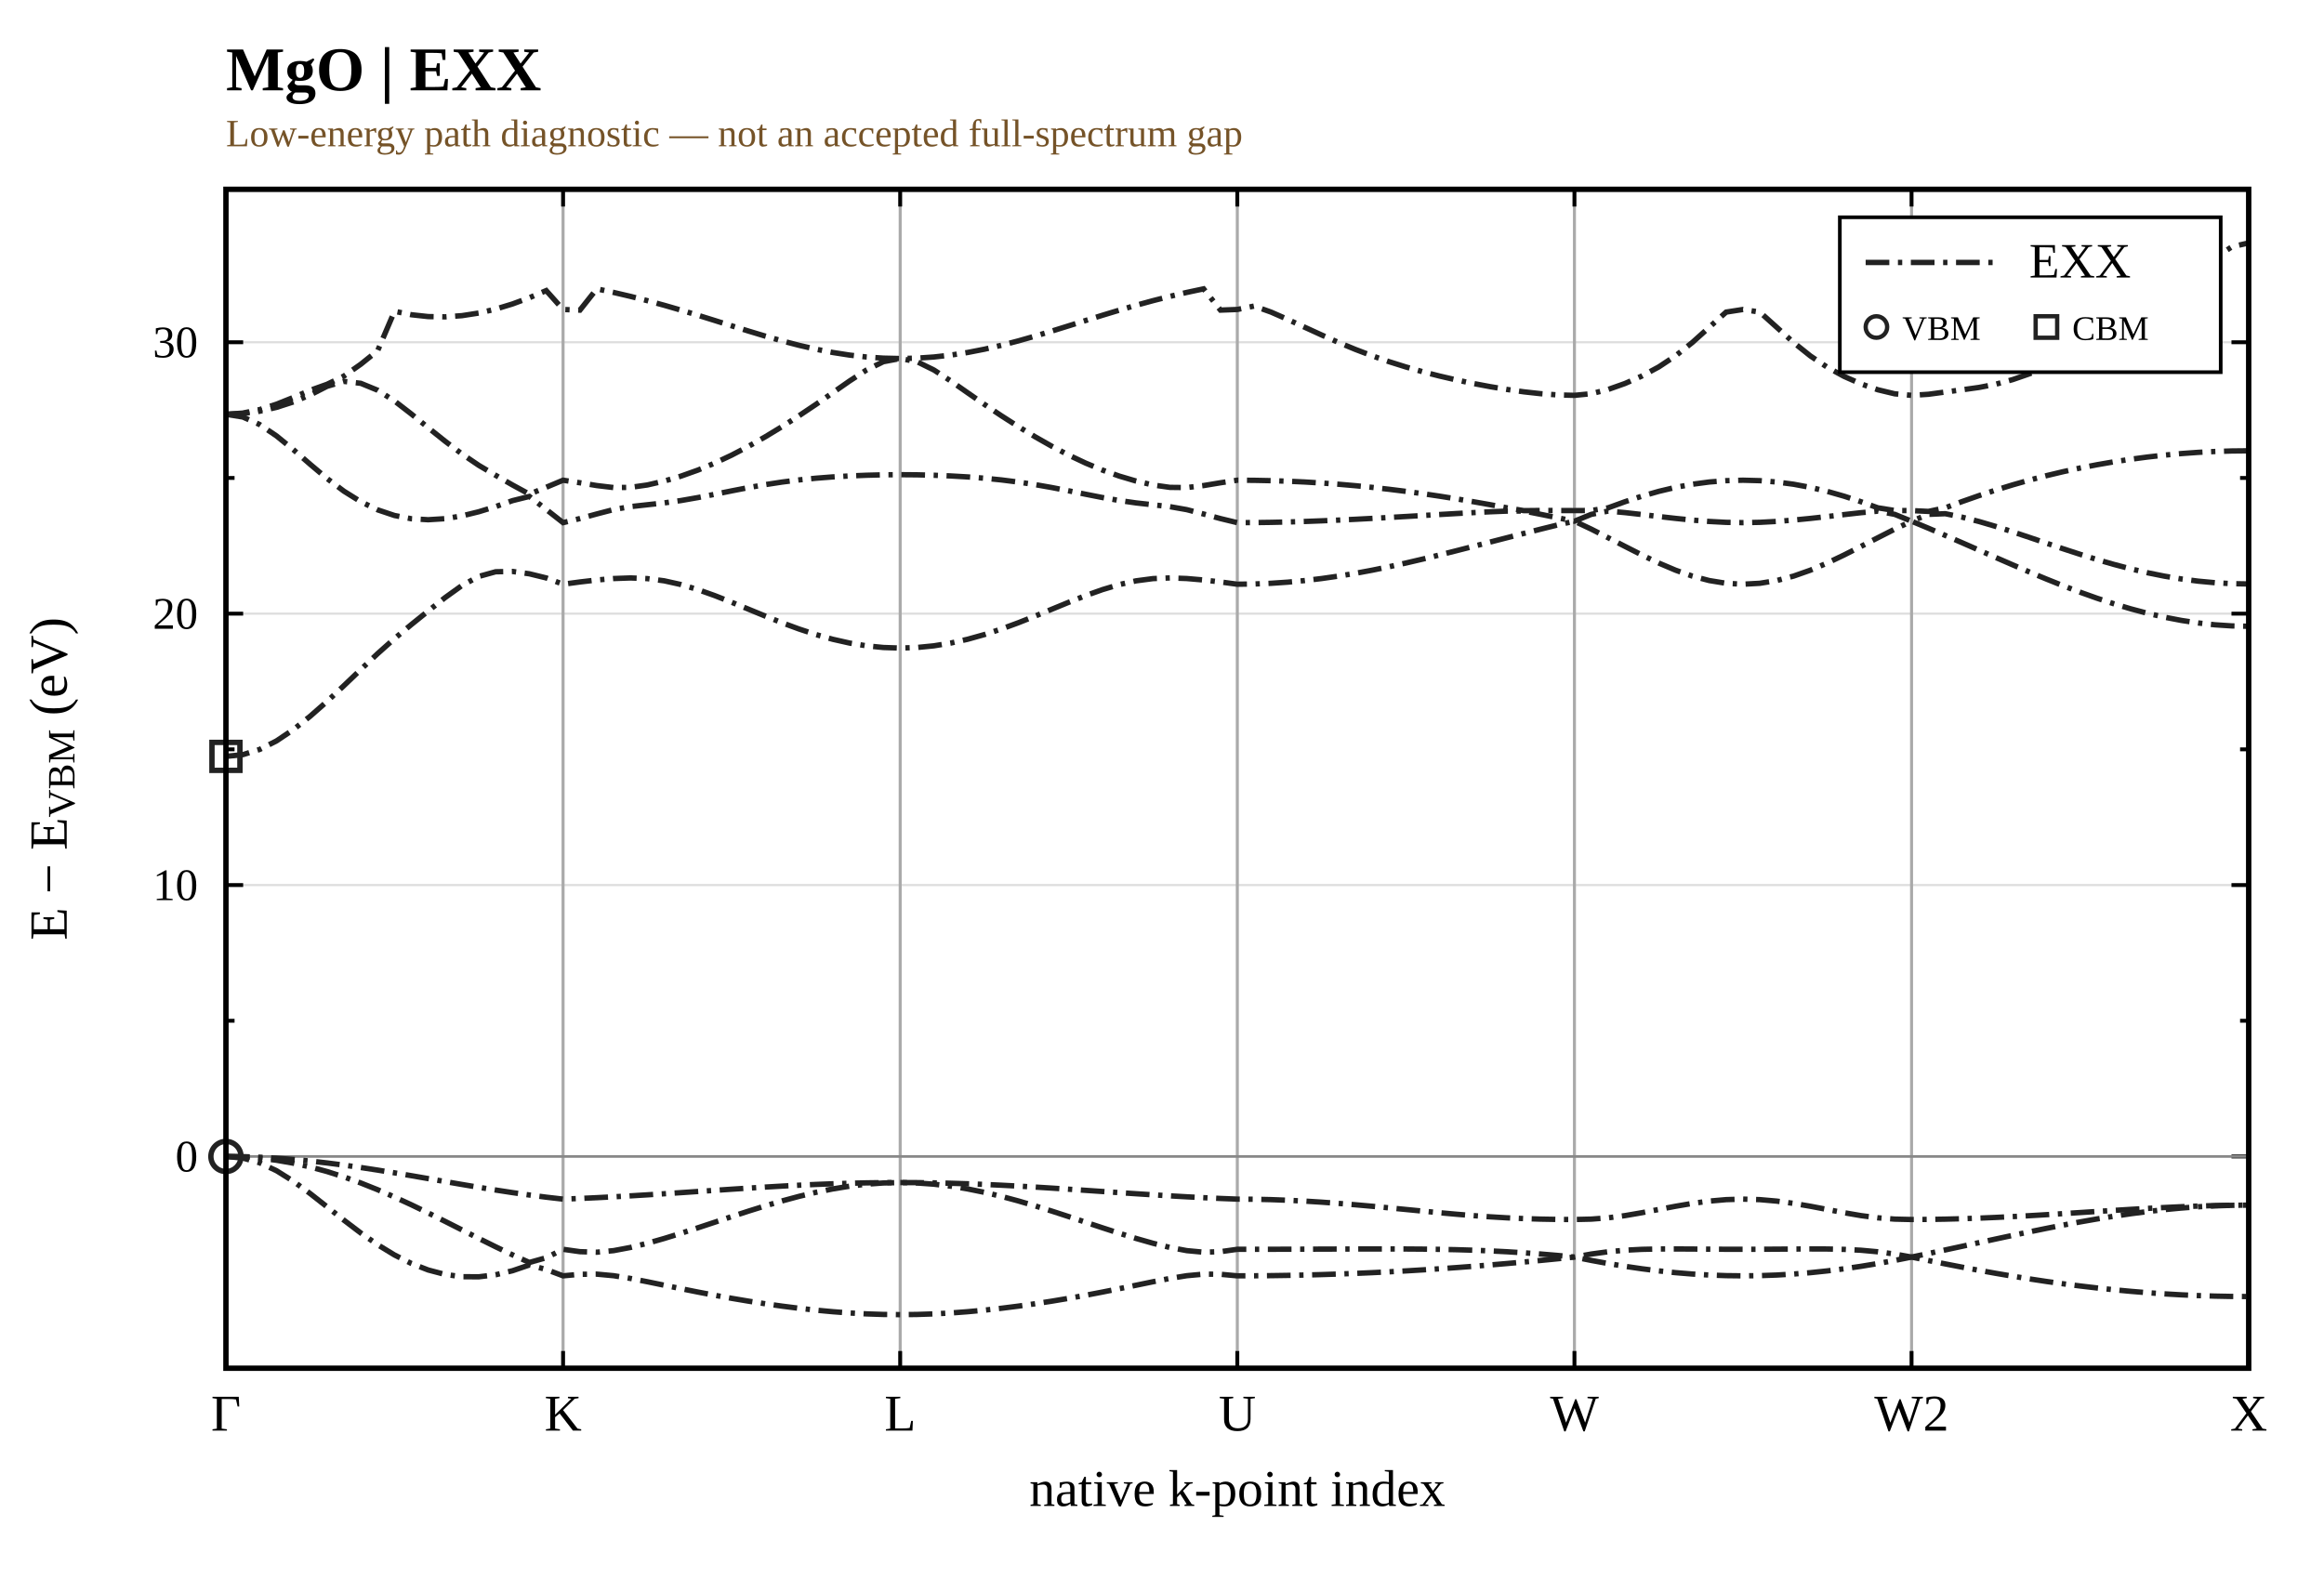
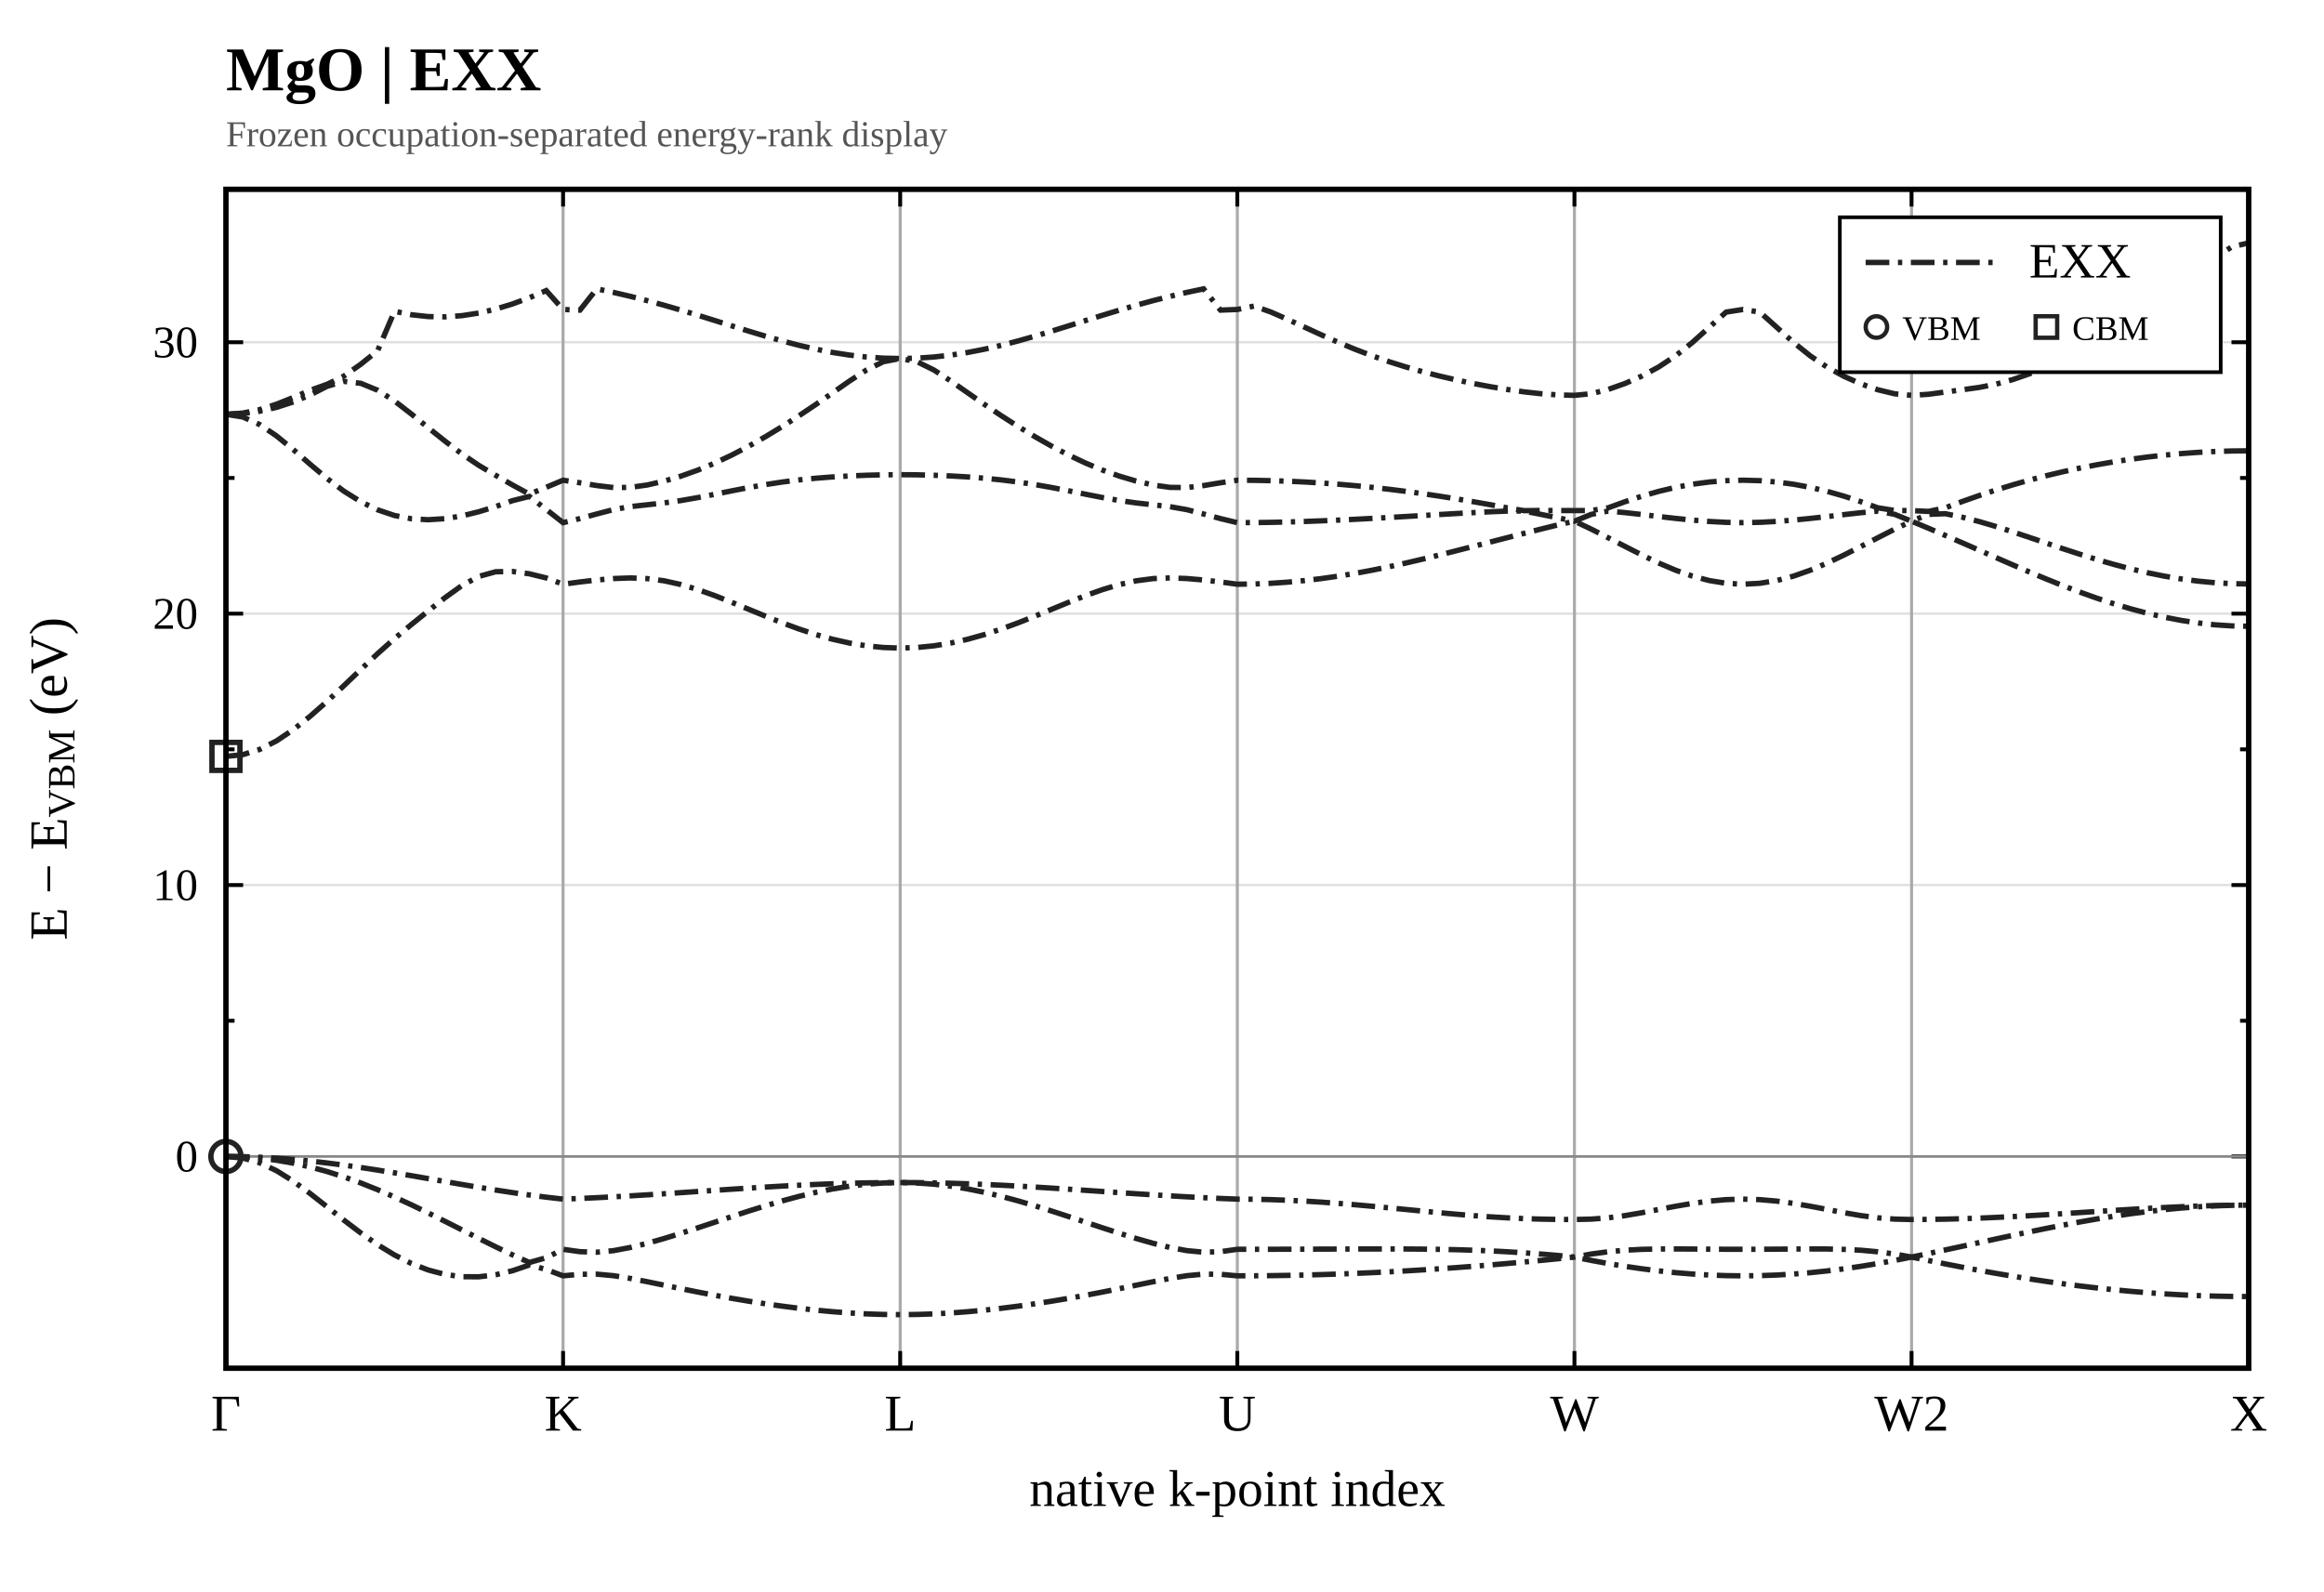
<svg xmlns="http://www.w3.org/2000/svg" width="1080" height="740" viewBox="0 0 1080 740">
  <rect width="100%" height="100%" fill="white" />
  <text x="105" y="42" font-family="Times New Roman, DejaVu Serif, serif" font-size="29" font-weight="bold">MgO | EXX</text>
  <defs>
    <clipPath id="frontier-clip">
      <rect x="105" y="88" width="940" height="548" />
    </clipPath>
  </defs>
-   <text id="diagnostic-warning" x="105" y="68" font-family="Times New Roman, DejaVu Serif, serif" font-size="18" fill="#755328">Low-energy path diagnostic — not an accepted full-spectrum gap</text>
+   <text x="105" y="68" font-family="Times New Roman, DejaVu Serif, serif" font-size="17" fill="#555555">Frozen occupation-separated energy-rank display</text>
  <line x1="105" y1="537.560" x2="1045" y2="537.560" stroke="#dddddd" stroke-width="1" />
  <text x="92" y="544.560" text-anchor="end" font-family="Times New Roman, DejaVu Serif, serif" font-size="21">0</text>
  <line x1="105" y1="537.560" x2="113" y2="537.560" stroke="black" stroke-width="1.8" />
  <line x1="1045" y1="537.560" x2="1037" y2="537.560" stroke="black" stroke-width="1.8" />
  <line x1="105" y1="474.482" x2="109" y2="474.482" stroke="black" stroke-width="1.8" />
  <line x1="1045" y1="474.482" x2="1041" y2="474.482" stroke="black" stroke-width="1.8" />
  <line x1="105" y1="411.404" x2="1045" y2="411.404" stroke="#dddddd" stroke-width="1" />
  <text x="92" y="418.404" text-anchor="end" font-family="Times New Roman, DejaVu Serif, serif" font-size="21">10</text>
  <line x1="105" y1="411.404" x2="113" y2="411.404" stroke="black" stroke-width="1.8" />
  <line x1="1045" y1="411.404" x2="1037" y2="411.404" stroke="black" stroke-width="1.8" />
  <line x1="105" y1="348.326" x2="109" y2="348.326" stroke="black" stroke-width="1.8" />
  <line x1="1045" y1="348.326" x2="1041" y2="348.326" stroke="black" stroke-width="1.8" />
  <line x1="105" y1="285.248" x2="1045" y2="285.248" stroke="#dddddd" stroke-width="1" />
  <text x="92" y="292.248" text-anchor="end" font-family="Times New Roman, DejaVu Serif, serif" font-size="21">20</text>
  <line x1="105" y1="285.248" x2="113" y2="285.248" stroke="black" stroke-width="1.8" />
  <line x1="1045" y1="285.248" x2="1037" y2="285.248" stroke="black" stroke-width="1.8" />
  <line x1="105" y1="222.169" x2="109" y2="222.169" stroke="black" stroke-width="1.8" />
  <line x1="1045" y1="222.169" x2="1041" y2="222.169" stroke="black" stroke-width="1.8" />
  <line x1="105" y1="159.091" x2="1045" y2="159.091" stroke="#dddddd" stroke-width="1" />
  <text x="92" y="166.091" text-anchor="end" font-family="Times New Roman, DejaVu Serif, serif" font-size="21">30</text>
  <line x1="105" y1="159.091" x2="113" y2="159.091" stroke="black" stroke-width="1.8" />
  <line x1="1045" y1="159.091" x2="1037" y2="159.091" stroke="black" stroke-width="1.8" />
  <line x1="105.000" y1="88" x2="105.000" y2="636" stroke="#aaaaaa" stroke-width="1.4" />
  <text x="105.000" y="665" text-anchor="middle" font-family="Times New Roman, DejaVu Serif, serif" font-size="24">Γ</text>
  <line x1="105.000" y1="88" x2="105.000" y2="96" stroke="black" stroke-width="1.8" />
  <line x1="105.000" y1="636" x2="105.000" y2="628" stroke="black" stroke-width="1.8" />
  <line x1="261.667" y1="88" x2="261.667" y2="636" stroke="#aaaaaa" stroke-width="1.4" />
  <text x="261.667" y="665" text-anchor="middle" font-family="Times New Roman, DejaVu Serif, serif" font-size="24">K</text>
  <line x1="261.667" y1="88" x2="261.667" y2="96" stroke="black" stroke-width="1.8" />
  <line x1="261.667" y1="636" x2="261.667" y2="628" stroke="black" stroke-width="1.8" />
  <line x1="418.333" y1="88" x2="418.333" y2="636" stroke="#aaaaaa" stroke-width="1.4" />
  <text x="418.333" y="665" text-anchor="middle" font-family="Times New Roman, DejaVu Serif, serif" font-size="24">L</text>
  <line x1="418.333" y1="88" x2="418.333" y2="96" stroke="black" stroke-width="1.8" />
  <line x1="418.333" y1="636" x2="418.333" y2="628" stroke="black" stroke-width="1.8" />
  <line x1="575.000" y1="88" x2="575.000" y2="636" stroke="#aaaaaa" stroke-width="1.4" />
  <text x="575.000" y="665" text-anchor="middle" font-family="Times New Roman, DejaVu Serif, serif" font-size="24">U</text>
  <line x1="575.000" y1="88" x2="575.000" y2="96" stroke="black" stroke-width="1.8" />
  <line x1="575.000" y1="636" x2="575.000" y2="628" stroke="black" stroke-width="1.8" />
  <line x1="731.667" y1="88" x2="731.667" y2="636" stroke="#aaaaaa" stroke-width="1.4" />
  <text x="731.667" y="665" text-anchor="middle" font-family="Times New Roman, DejaVu Serif, serif" font-size="24">W</text>
  <line x1="731.667" y1="88" x2="731.667" y2="96" stroke="black" stroke-width="1.8" />
  <line x1="731.667" y1="636" x2="731.667" y2="628" stroke="black" stroke-width="1.8" />
  <line x1="888.333" y1="88" x2="888.333" y2="636" stroke="#aaaaaa" stroke-width="1.4" />
  <text x="888.333" y="665" text-anchor="middle" font-family="Times New Roman, DejaVu Serif, serif" font-size="24">W2</text>
  <line x1="888.333" y1="88" x2="888.333" y2="96" stroke="black" stroke-width="1.8" />
  <line x1="888.333" y1="636" x2="888.333" y2="628" stroke="black" stroke-width="1.8" />
  <line x1="1045.000" y1="88" x2="1045.000" y2="636" stroke="#aaaaaa" stroke-width="1.4" />
  <text x="1045.000" y="665" text-anchor="middle" font-family="Times New Roman, DejaVu Serif, serif" font-size="24">X</text>
  <line x1="1045.000" y1="88" x2="1045.000" y2="96" stroke="black" stroke-width="1.8" />
  <line x1="1045.000" y1="636" x2="1045.000" y2="628" stroke="black" stroke-width="1.8" />
  <line x1="105" y1="537.560" x2="1045" y2="537.560" stroke="#888888" stroke-width="1.2" />
  <path id="EXX-rank-1" d="M105.000,537.560 L112.833,538.294 L120.667,540.511 L128.500,544.187 L136.333,549.093 L144.167,554.832 L152.000,560.982 L159.833,567.182 L167.667,573.137 L175.500,578.593 L183.333,583.359 L191.167,587.301 L199.000,590.336 L206.833,592.400 L214.667,593.457 L222.500,593.503 L230.333,592.557 L238.167,590.683 L246.000,588.004 L253.833,590.102 L261.667,593.051 L269.500,592.330 L277.333,592.266 L285.167,592.993 L293.000,594.266 L300.833,595.796 L308.667,597.410 L316.500,599.023 L324.333,600.591 L332.167,602.090 L340.000,603.503 L347.833,604.821 L355.667,606.036 L363.500,607.142 L371.333,608.132 L379.167,608.998 L387.000,609.728 L394.833,610.313 L402.667,610.740 L410.500,611.002 L418.333,611.091 L426.167,611.002 L434.000,610.740 L441.833,610.312 L449.667,609.728 L457.500,608.998 L465.333,608.132 L473.167,607.142 L481.000,606.035 L488.833,604.820 L496.667,603.501 L504.500,602.088 L512.333,600.590 L520.167,599.023 L528.000,597.411 L535.833,595.797 L543.667,594.267 L551.500,592.993 L559.333,592.265 L567.167,592.329 L575.000,593.051 L582.833,593.028 L590.667,592.958 L598.500,592.842 L606.333,592.679 L614.167,592.470 L622.000,592.216 L629.833,591.917 L637.667,591.573 L645.500,591.185 L653.333,590.755 L661.167,590.283 L669.000,589.769 L676.833,589.216 L684.667,588.624 L692.500,587.994 L700.333,587.329 L708.167,586.628 L716.000,585.893 L723.833,585.125 L731.667,584.327 L739.500,585.893 L747.333,587.329 L755.167,588.624 L763.000,589.769 L770.833,590.755 L778.667,591.573 L786.500,592.216 L794.333,592.679 L802.167,592.958 L810.000,593.051 L817.833,592.958 L825.667,592.680 L833.500,592.217 L841.333,591.575 L849.167,590.757 L857.000,589.772 L864.833,588.626 L872.667,587.330 L880.500,585.894 L888.333,584.327 L896.167,585.936 L904.000,587.504 L911.833,589.023 L919.667,590.487 L927.500,591.889 L935.333,593.223 L943.167,594.482 L951.000,595.662 L958.833,596.758 L966.667,597.767 L974.500,598.686 L982.333,599.514 L990.167,600.249 L998.000,600.889 L1005.833,601.434 L1013.667,601.881 L1021.500,602.229 L1029.333,602.479 L1037.167,602.630 L1045.000,602.680" fill="none" stroke="#222222" stroke-width="2.5" stroke-dasharray="11 4 2 4" clip-path="url(#frontier-clip)" />
  <path id="EXX-rank-2" d="M105.000,537.560 L112.833,537.756 L120.667,538.344 L128.500,539.322 L136.333,540.690 L144.167,542.445 L152.000,544.577 L159.833,547.069 L167.667,549.895 L175.500,553.023 L183.333,556.415 L191.167,560.029 L199.000,563.817 L206.833,567.723 L214.667,571.690 L222.500,575.653 L230.333,579.545 L238.167,583.296 L246.000,586.835 L253.833,584.639 L261.667,580.718 L269.500,581.820 L277.333,582.067 L285.167,581.334 L293.000,579.857 L300.833,577.917 L308.667,575.685 L316.500,573.262 L324.333,570.722 L332.167,568.124 L340.000,565.524 L347.833,562.974 L355.667,560.523 L363.500,558.219 L371.333,556.111 L379.167,554.241 L387.000,552.653 L394.833,551.380 L402.667,550.450 L410.500,549.885 L418.333,549.695 L426.167,549.885 L434.000,550.450 L441.833,551.380 L449.667,552.653 L457.500,554.241 L465.333,556.111 L473.167,558.219 L481.000,560.523 L488.833,562.974 L496.667,565.524 L504.500,568.124 L512.333,570.722 L520.167,573.262 L528.000,575.685 L535.833,577.917 L543.667,579.857 L551.500,581.334 L559.333,582.068 L567.167,581.821 L575.000,580.718 L582.833,580.715 L590.667,580.703 L598.500,580.684 L606.333,580.658 L614.167,580.629 L622.000,580.599 L629.833,580.572 L637.667,580.555 L645.500,580.553 L653.333,580.576 L661.167,580.635 L669.000,580.740 L676.833,580.904 L684.667,581.139 L692.500,581.455 L700.333,581.857 L708.167,582.343 L716.000,582.911 L723.833,583.568 L731.667,584.327 L739.500,582.911 L747.333,581.857 L755.167,581.139 L763.000,580.740 L770.833,580.576 L778.667,580.555 L786.500,580.599 L794.333,580.658 L802.167,580.703 L810.000,580.718 L817.833,580.699 L825.667,580.651 L833.500,580.592 L841.333,580.551 L849.167,580.580 L857.000,580.751 L864.833,581.155 L872.667,581.870 L880.500,582.917 L888.333,584.327 L896.167,582.682 L904.000,581.010 L911.833,579.320 L919.667,577.620 L927.500,575.923 L935.333,574.243 L943.167,572.593 L951.000,570.991 L958.833,569.450 L966.667,567.986 L974.500,566.613 L982.333,565.344 L990.167,564.191 L998.000,563.166 L1005.833,562.279 L1013.667,561.540 L1021.500,560.956 L1029.333,560.534 L1037.167,560.278 L1045.000,560.193" fill="none" stroke="#222222" stroke-width="2.5" stroke-dasharray="11 4 2 4" clip-path="url(#frontier-clip)" />
  <path id="EXX-rank-3" d="M105.000,537.560 L112.833,537.649 L120.667,537.914 L128.500,538.349 L136.333,538.946 L144.167,539.694 L152.000,540.580 L159.833,541.587 L167.667,542.699 L175.500,543.900 L183.333,545.174 L191.167,546.500 L199.000,547.858 L206.833,549.225 L214.667,550.578 L222.500,551.898 L230.333,553.166 L238.167,554.365 L246.000,555.478 L253.833,556.491 L261.667,557.391 L269.500,557.083 L277.333,556.723 L285.167,556.318 L293.000,555.873 L300.833,555.396 L308.667,554.894 L316.500,554.375 L324.333,553.845 L332.167,553.313 L340.000,552.787 L347.833,552.276 L355.667,551.790 L363.500,551.337 L371.333,550.925 L379.167,550.563 L387.000,550.258 L394.833,550.015 L402.667,549.838 L410.500,549.731 L418.333,549.695 L426.167,549.731 L434.000,549.838 L441.833,550.015 L449.667,550.258 L457.500,550.564 L465.333,550.925 L473.167,551.337 L481.000,551.790 L488.833,552.276 L496.667,552.787 L504.500,553.313 L512.333,553.845 L520.167,554.375 L528.000,554.894 L535.833,555.396 L543.667,555.873 L551.500,556.318 L559.333,556.723 L567.167,557.083 L575.000,557.391 L582.833,557.451 L590.667,557.629 L598.500,557.920 L606.333,558.315 L614.167,558.803 L622.000,559.374 L629.833,560.014 L637.667,560.710 L645.500,561.446 L653.333,562.204 L661.167,562.967 L669.000,563.711 L676.833,564.417 L684.667,565.060 L692.500,565.622 L700.333,566.086 L708.167,566.442 L716.000,566.687 L723.833,566.827 L731.667,566.872 L739.500,566.687 L747.333,566.086 L755.167,565.060 L763.000,563.711 L770.833,562.204 L778.667,560.710 L786.500,559.374 L794.333,558.315 L802.167,557.629 L810.000,557.391 L817.833,557.630 L825.667,558.316 L833.500,559.376 L841.333,560.712 L849.167,562.206 L857.000,563.712 L864.833,565.059 L872.667,566.084 L880.500,566.686 L888.333,566.872 L896.167,566.828 L904.000,566.700 L911.833,566.497 L919.667,566.227 L927.500,565.897 L935.333,565.514 L943.167,565.088 L951.000,564.625 L958.833,564.137 L966.667,563.634 L974.500,563.129 L982.333,562.632 L990.167,562.154 L998.000,561.705 L1005.833,561.293 L1013.667,560.928 L1021.500,560.623 L1029.333,560.390 L1037.167,560.243 L1045.000,560.193" fill="none" stroke="#222222" stroke-width="2.5" stroke-dasharray="11 4 2 4" clip-path="url(#frontier-clip)" />
  <path id="EXX-rank-4" d="M105.000,351.594 L112.833,350.790 L120.667,348.367 L128.500,344.399 L136.333,339.136 L144.167,332.911 L152.000,326.023 L159.833,318.702 L167.667,311.198 L175.500,303.818 L183.333,296.839 L191.167,290.310 L199.000,284.000 L206.833,277.801 L214.667,272.172 L222.500,267.948 L230.333,265.772 L238.167,265.624 L246.000,266.722 L253.833,268.640 L261.667,271.564 L269.500,270.514 L277.333,269.603 L285.167,268.927 L293.000,268.648 L300.833,268.959 L308.667,269.985 L316.500,271.725 L324.333,274.068 L332.167,276.863 L340.000,279.947 L347.833,283.169 L355.667,286.395 L363.500,289.502 L371.333,292.388 L379.167,294.964 L387.000,297.159 L394.833,298.918 L402.667,300.200 L410.500,300.978 L418.333,301.240 L426.167,300.978 L434.000,300.197 L441.833,298.913 L449.667,297.153 L457.500,294.959 L465.333,292.386 L473.167,289.504 L481.000,286.400 L488.833,283.177 L496.667,279.955 L504.500,276.869 L512.333,274.073 L520.167,271.726 L528.000,269.983 L535.833,268.954 L543.667,268.641 L551.500,268.920 L559.333,269.598 L567.167,270.511 L575.000,271.564 L582.833,271.456 L590.667,271.135 L598.500,270.601 L606.333,269.862 L614.167,268.926 L622.000,267.802 L629.833,266.503 L637.667,265.045 L645.500,263.442 L653.333,261.714 L661.167,259.880 L669.000,257.965 L676.833,255.991 L684.667,253.983 L692.500,251.965 L700.333,249.951 L708.167,247.950 L716.000,245.963 L723.833,244.027 L731.667,242.265 L739.500,245.963 L747.333,249.951 L755.167,253.983 L763.000,257.965 L770.833,261.714 L778.667,265.045 L786.500,267.802 L794.333,269.862 L802.167,271.135 L810.000,271.564 L817.833,271.131 L825.667,269.856 L833.500,267.793 L841.333,265.034 L849.167,261.705 L857.000,257.961 L864.833,253.986 L872.667,249.960 L880.500,245.969 L888.333,242.265 L896.167,245.534 L904.000,248.882 L911.833,252.287 L919.667,255.720 L927.500,259.156 L935.333,262.563 L943.167,265.910 L951.000,269.165 L958.833,272.297 L966.667,275.275 L974.500,278.069 L982.333,280.652 L990.167,282.997 L998.000,285.082 L1005.833,286.885 L1013.667,288.387 L1021.500,289.571 L1029.333,290.427 L1037.167,290.944 L1045.000,291.117" fill="none" stroke="#222222" stroke-width="2.5" stroke-dasharray="11 4 2 4" clip-path="url(#frontier-clip)" />
  <path id="EXX-rank-5" d="M105.000,192.591 L112.833,193.829 L120.667,197.345 L128.500,202.633 L136.333,209.031 L144.167,215.841 L152.000,222.434 L159.833,228.326 L167.667,233.219 L175.500,236.991 L183.333,239.621 L191.167,241.132 L199.000,241.586 L206.833,241.094 L214.667,239.804 L222.500,237.880 L230.333,235.476 L238.167,232.717 L246.000,230.766 L253.833,236.812 L261.667,242.947 L269.500,241.045 L277.333,238.904 L285.167,236.862 L293.000,235.487 L300.833,234.625 L308.667,233.769 L316.500,232.660 L324.333,231.290 L332.167,229.756 L340.000,228.176 L347.833,226.654 L355.667,225.267 L363.500,224.067 L371.333,223.076 L379.167,222.289 L387.000,221.683 L394.833,221.231 L402.667,220.910 L410.500,220.714 L418.333,220.647 L426.167,220.714 L434.000,220.912 L441.833,221.236 L449.667,221.691 L457.500,222.296 L465.333,223.080 L473.167,224.065 L481.000,225.257 L488.833,226.636 L496.667,228.155 L504.500,229.736 L512.333,231.276 L520.167,232.656 L528.000,233.777 L535.833,234.647 L543.667,235.519 L551.500,236.896 L559.333,238.931 L567.167,241.057 L575.000,242.947 L582.833,242.913 L590.667,242.806 L598.500,242.630 L606.333,242.392 L614.167,242.099 L622.000,241.760 L629.833,241.381 L637.667,240.971 L645.500,240.537 L653.333,240.086 L661.167,239.624 L669.000,239.162 L676.833,238.709 L684.667,238.280 L692.500,237.894 L700.333,237.579 L708.167,237.545 L716.000,239.086 L723.833,240.662 L731.667,242.265 L739.500,239.086 L747.333,237.579 L755.167,238.280 L763.000,239.162 L770.833,240.086 L778.667,240.971 L786.500,241.760 L794.333,242.392 L802.167,242.806 L810.000,242.947 L817.833,242.793 L825.667,242.374 L833.500,241.748 L841.333,240.975 L849.167,240.106 L857.000,239.196 L864.833,238.317 L872.667,237.609 L880.500,239.090 L888.333,242.265 L896.167,239.096 L904.000,238.784 L911.833,240.396 L919.667,242.412 L927.500,244.714 L935.333,247.211 L943.167,249.824 L951.000,252.480 L958.833,255.114 L966.667,257.668 L974.500,260.096 L982.333,262.356 L990.167,264.414 L998.000,266.241 L1005.833,267.815 L1013.667,269.116 L1021.500,270.135 L1029.333,270.865 L1037.167,271.303 L1045.000,271.449" fill="none" stroke="#222222" stroke-width="2.5" stroke-dasharray="11 4 2 4" clip-path="url(#frontier-clip)" />
  <path id="EXX-rank-6" d="M105.000,192.591 L112.833,192.233 L120.667,191.159 L128.500,189.361 L136.333,186.833 L144.167,183.569 L152.000,179.566 L159.833,177.282 L167.667,178.180 L175.500,181.391 L183.333,186.381 L191.167,192.439 L199.000,198.818 L206.833,205.075 L214.667,211.001 L222.500,216.314 L230.333,220.933 L238.167,225.434 L246.000,229.699 L253.833,226.502 L261.667,223.219 L269.500,224.410 L277.333,225.707 L285.167,226.640 L293.000,226.544 L300.833,225.428 L308.667,223.626 L316.500,221.308 L324.333,218.516 L332.167,215.261 L340.000,211.566 L347.833,207.469 L355.667,203.019 L363.500,198.262 L371.333,193.241 L379.167,187.987 L387.000,182.553 L394.833,177.082 L402.667,171.987 L410.500,168.132 L418.333,166.654 L426.167,168.132 L434.000,171.991 L441.833,177.091 L449.667,182.565 L457.500,187.998 L465.333,193.246 L473.167,198.260 L481.000,203.011 L488.833,207.459 L496.667,211.556 L504.500,215.253 L512.333,218.512 L520.167,221.307 L528.000,223.628 L535.833,225.431 L543.667,226.548 L551.500,226.641 L559.333,225.709 L567.167,224.411 L575.000,223.219 L582.833,223.271 L590.667,223.426 L598.500,223.685 L606.333,224.048 L614.167,224.516 L622.000,225.088 L629.833,225.765 L637.667,226.545 L645.500,227.427 L653.333,228.407 L661.167,229.480 L669.000,230.643 L676.833,231.888 L684.667,233.209 L692.500,234.597 L700.333,236.045 L708.167,237.368 L716.000,237.282 L723.833,237.305 L731.667,237.344 L739.500,237.282 L747.333,236.045 L755.167,233.209 L763.000,230.643 L770.833,228.407 L778.667,226.545 L786.500,225.088 L794.333,224.048 L802.167,223.426 L810.000,223.219 L817.833,223.426 L825.667,224.049 L833.500,225.091 L841.333,226.551 L849.167,228.415 L857.000,230.652 L864.833,233.218 L872.667,236.052 L880.500,237.296 L888.333,237.344 L896.167,237.720 L904.000,236.047 L911.833,233.137 L919.667,230.382 L927.500,227.794 L935.333,225.383 L943.167,223.154 L951.000,221.107 L958.833,219.240 L966.667,217.549 L974.500,216.027 L982.333,214.671 L990.167,213.475 L998.000,212.438 L1005.833,211.558 L1013.667,210.837 L1021.500,210.274 L1029.333,209.872 L1037.167,209.630 L1045.000,209.549" fill="none" stroke="#222222" stroke-width="2.5" stroke-dasharray="11 4 2 4" clip-path="url(#frontier-clip)" />
  <path id="EXX-rank-7" d="M105.000,192.591 L112.833,192.018 L120.667,190.394 L128.500,187.883 L136.333,184.749 L144.167,181.423 L152.000,178.620 L159.833,174.815 L167.667,169.303 L175.500,163.015 L183.333,144.694 L191.167,146.303 L199.000,147.159 L206.833,147.289 L214.667,146.728 L222.500,145.514 L230.333,143.685 L238.167,141.290 L246.000,138.394 L253.833,135.076 L261.667,143.856 L269.500,144.161 L277.333,134.273 L285.167,135.939 L293.000,137.769 L300.833,139.760 L308.667,141.900 L316.500,144.169 L324.333,146.542 L332.167,148.982 L340.000,151.446 L347.833,153.885 L355.667,156.246 L363.500,158.474 L371.333,160.515 L379.167,162.319 L387.000,163.845 L394.833,165.060 L402.667,165.942 L410.500,166.476 L418.333,166.654 L426.167,166.476 L434.000,165.942 L441.833,165.061 L449.667,163.846 L457.500,162.319 L465.333,160.515 L473.167,158.474 L481.000,156.248 L488.833,153.888 L496.667,151.450 L504.500,148.986 L512.333,146.546 L520.167,144.170 L528.000,141.897 L535.833,139.755 L543.667,137.763 L551.500,135.932 L559.333,134.269 L567.167,144.149 L575.000,143.856 L582.833,142.267 L590.667,145.069 L598.500,148.505 L606.333,152.114 L614.167,155.705 L622.000,159.160 L629.833,162.402 L637.667,165.391 L645.500,168.113 L653.333,170.576 L661.167,172.797 L669.000,174.801 L676.833,176.615 L684.667,178.255 L692.500,179.730 L700.333,181.032 L708.167,182.137 L716.000,183.000 L723.833,183.566 L731.667,183.770 L739.500,183.000 L747.333,181.032 L755.167,178.255 L763.000,174.801 L770.833,170.576 L778.667,165.391 L786.500,159.160 L794.333,152.114 L802.167,145.069 L810.000,143.856 L817.833,145.077 L825.667,152.128 L833.500,159.193 L841.333,165.465 L849.167,170.704 L857.000,174.977 L864.833,178.443 L872.667,181.178 L880.500,183.057 L888.333,183.770 L896.167,183.272 L904.000,182.223 L911.833,181.186 L919.667,180.096 L927.500,178.587 L935.333,176.451 L943.167,173.742 L951.000,170.680 L958.833,167.510 L966.667,164.373 L974.500,161.226 L982.333,157.820 L990.167,153.763 L998.000,148.656 L1005.833,142.284 L1013.667,134.817 L1021.500,126.935 L1029.333,119.788 L1037.167,114.738 L1045.000,112.909" fill="none" stroke="#222222" stroke-width="2.5" stroke-dasharray="11 4 2 4" clip-path="url(#frontier-clip)" />
  <circle id="EXX-VBM-1" cx="105.000" cy="537.560" r="7" fill="none" stroke="#222222" stroke-width="2.5" />
  <rect id="EXX-CBM-1" x="98.500" y="345.094" width="13" height="13" fill="none" stroke="#222222" stroke-width="2.5" />
  <rect x="105" y="88" width="940" height="548" fill="none" stroke="black" stroke-width="2.5" />
  <text x="575.0" y="700" text-anchor="middle" font-family="Times New Roman, DejaVu Serif, serif" font-size="24">native k-point index</text>
  <text x="31" y="362.0" text-anchor="middle" transform="rotate(-90 31 362.0)" font-family="Times New Roman, DejaVu Serif, serif" font-size="25">E − E<tspan baseline-shift="sub" font-size="18">VBM</tspan> (eV)</text>
  <rect x="855" y="101" width="177" height="72" fill="white" stroke="black" stroke-width="1.7" />
  <line x1="867" y1="122" x2="929" y2="122" stroke="#222222" stroke-width="2.5" stroke-dasharray="11 4 2 4" />
  <text x="943" y="129" font-family="Times New Roman, DejaVu Serif, serif" font-size="23">EXX</text>
  <circle cx="872" cy="152" r="5" fill="none" stroke="#222222" stroke-width="2" />
  <text x="884" y="158" font-family="Times New Roman, DejaVu Serif, serif" font-size="16">VBM</text>
  <rect x="946" y="147" width="10" height="10" fill="none" stroke="#222222" stroke-width="2" />
  <text x="963" y="158" font-family="Times New Roman, DejaVu Serif, serif" font-size="16">CBM</text>
</svg>
